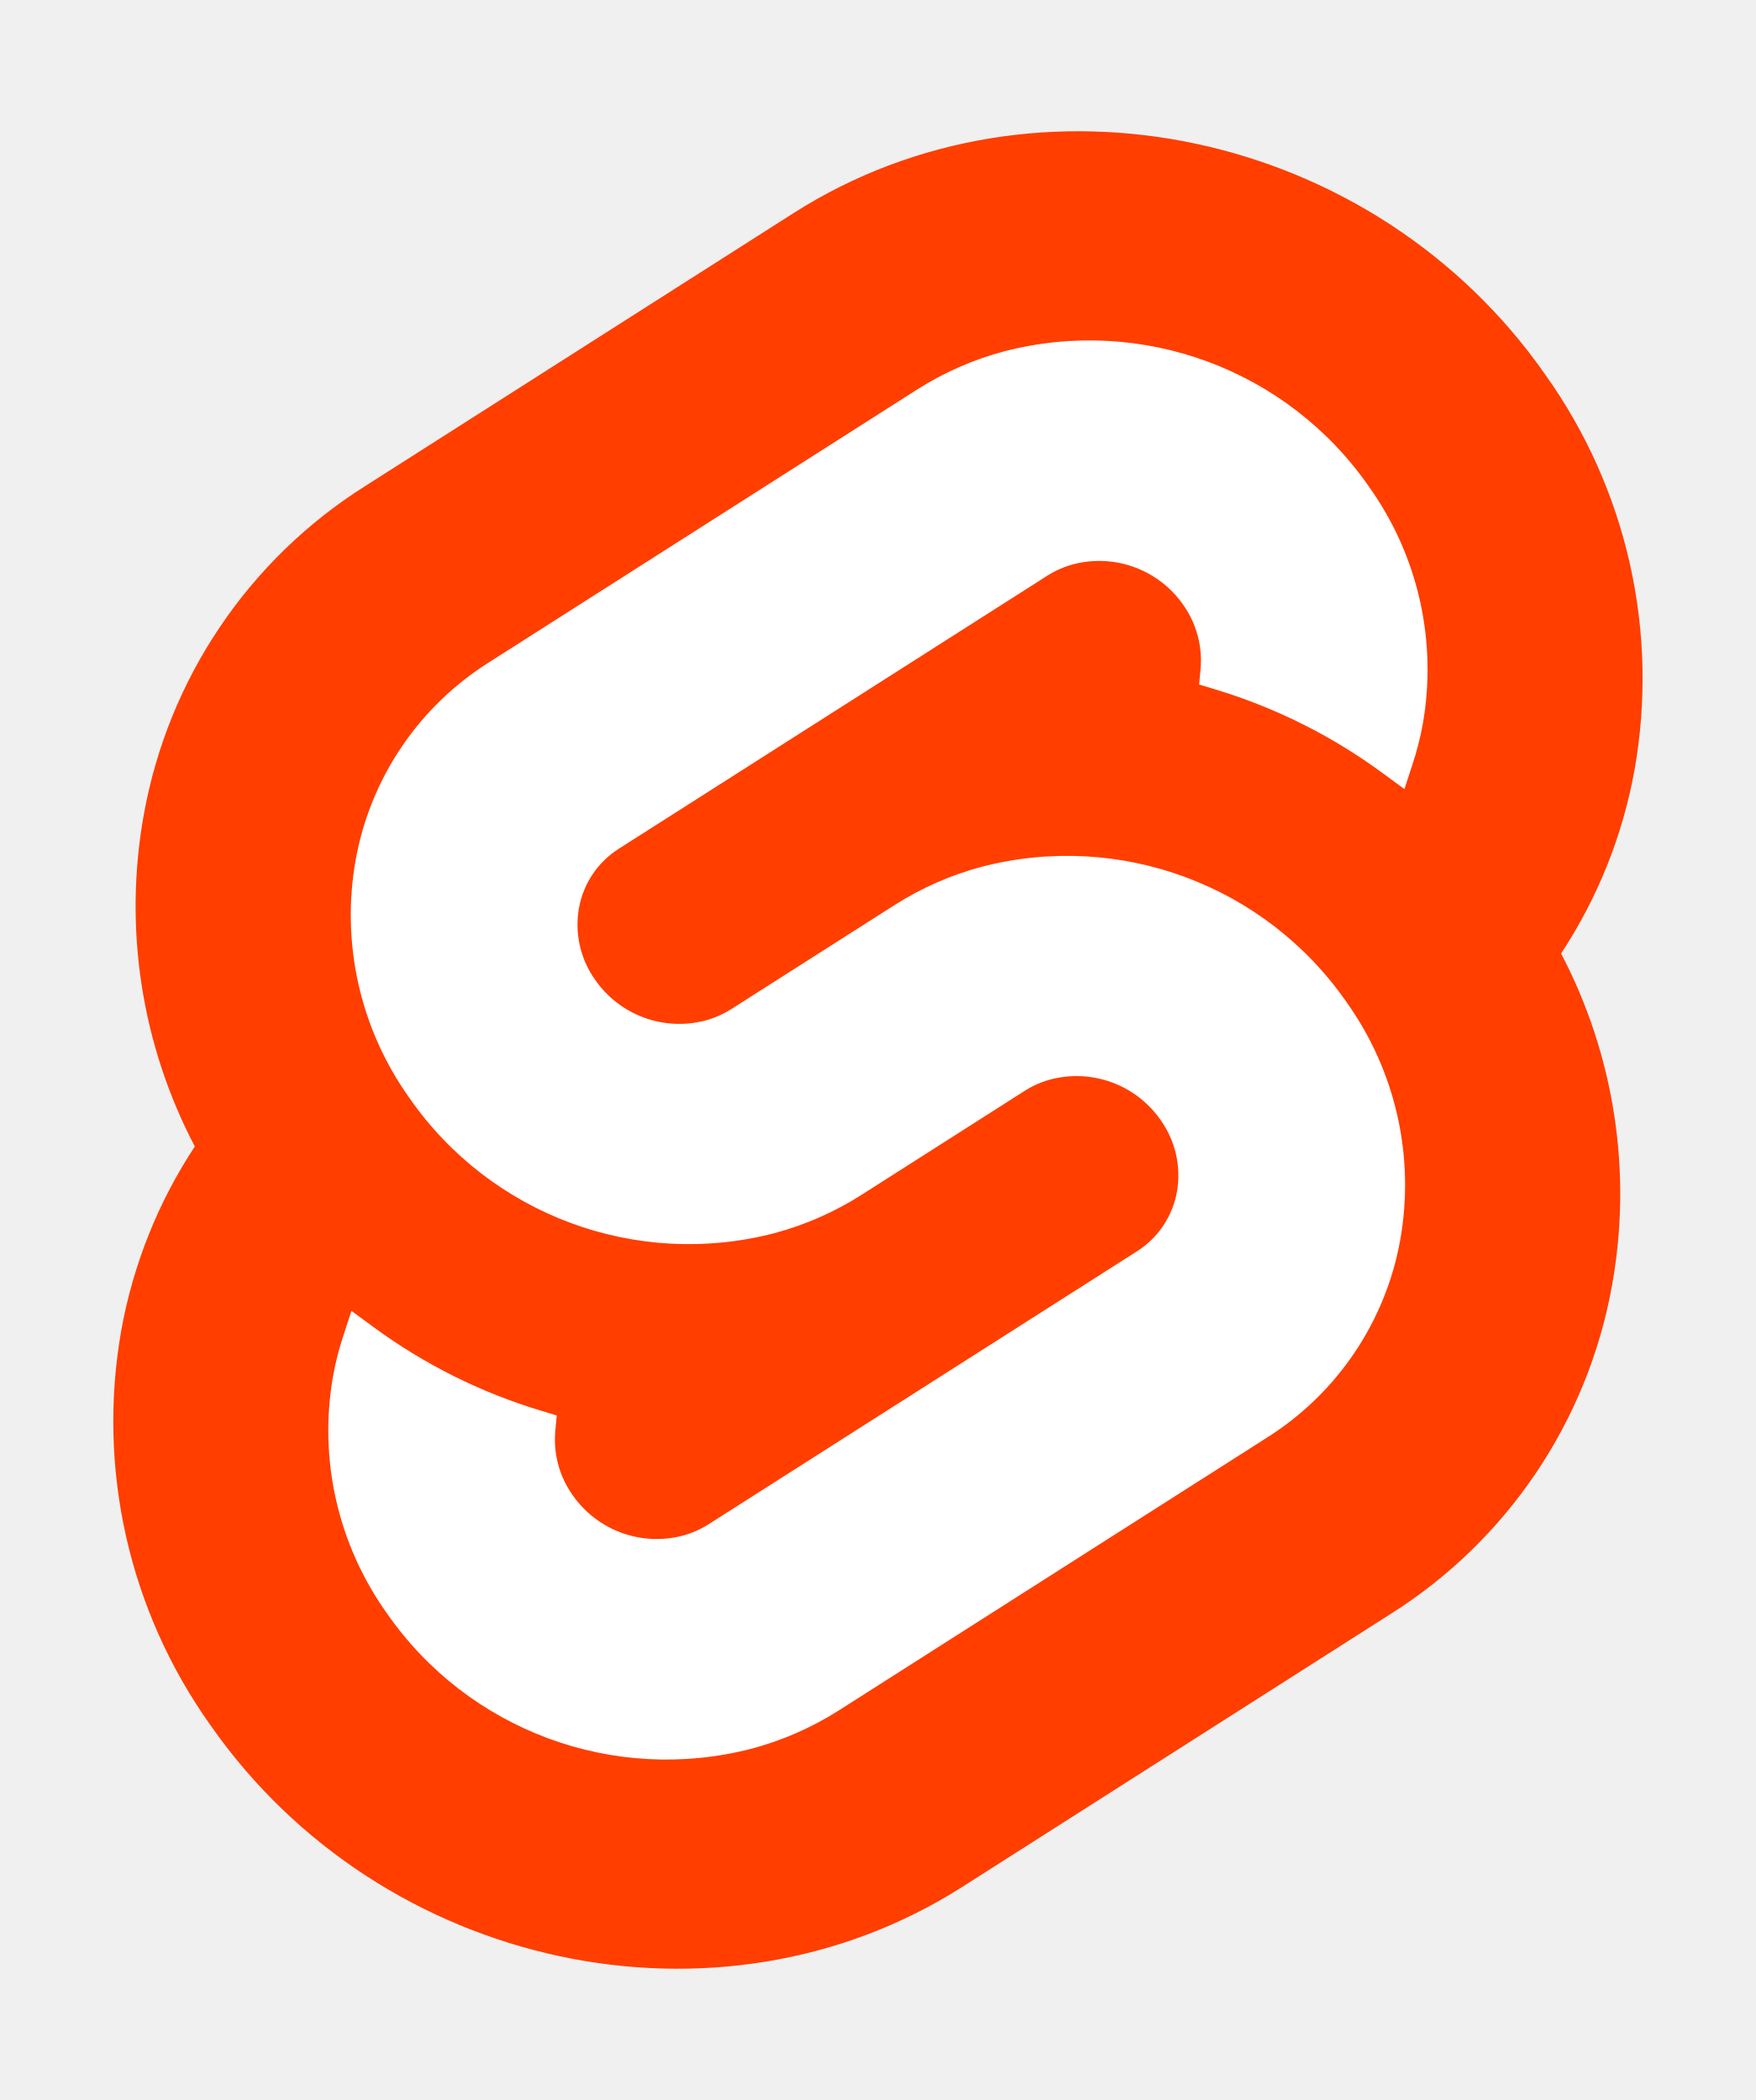
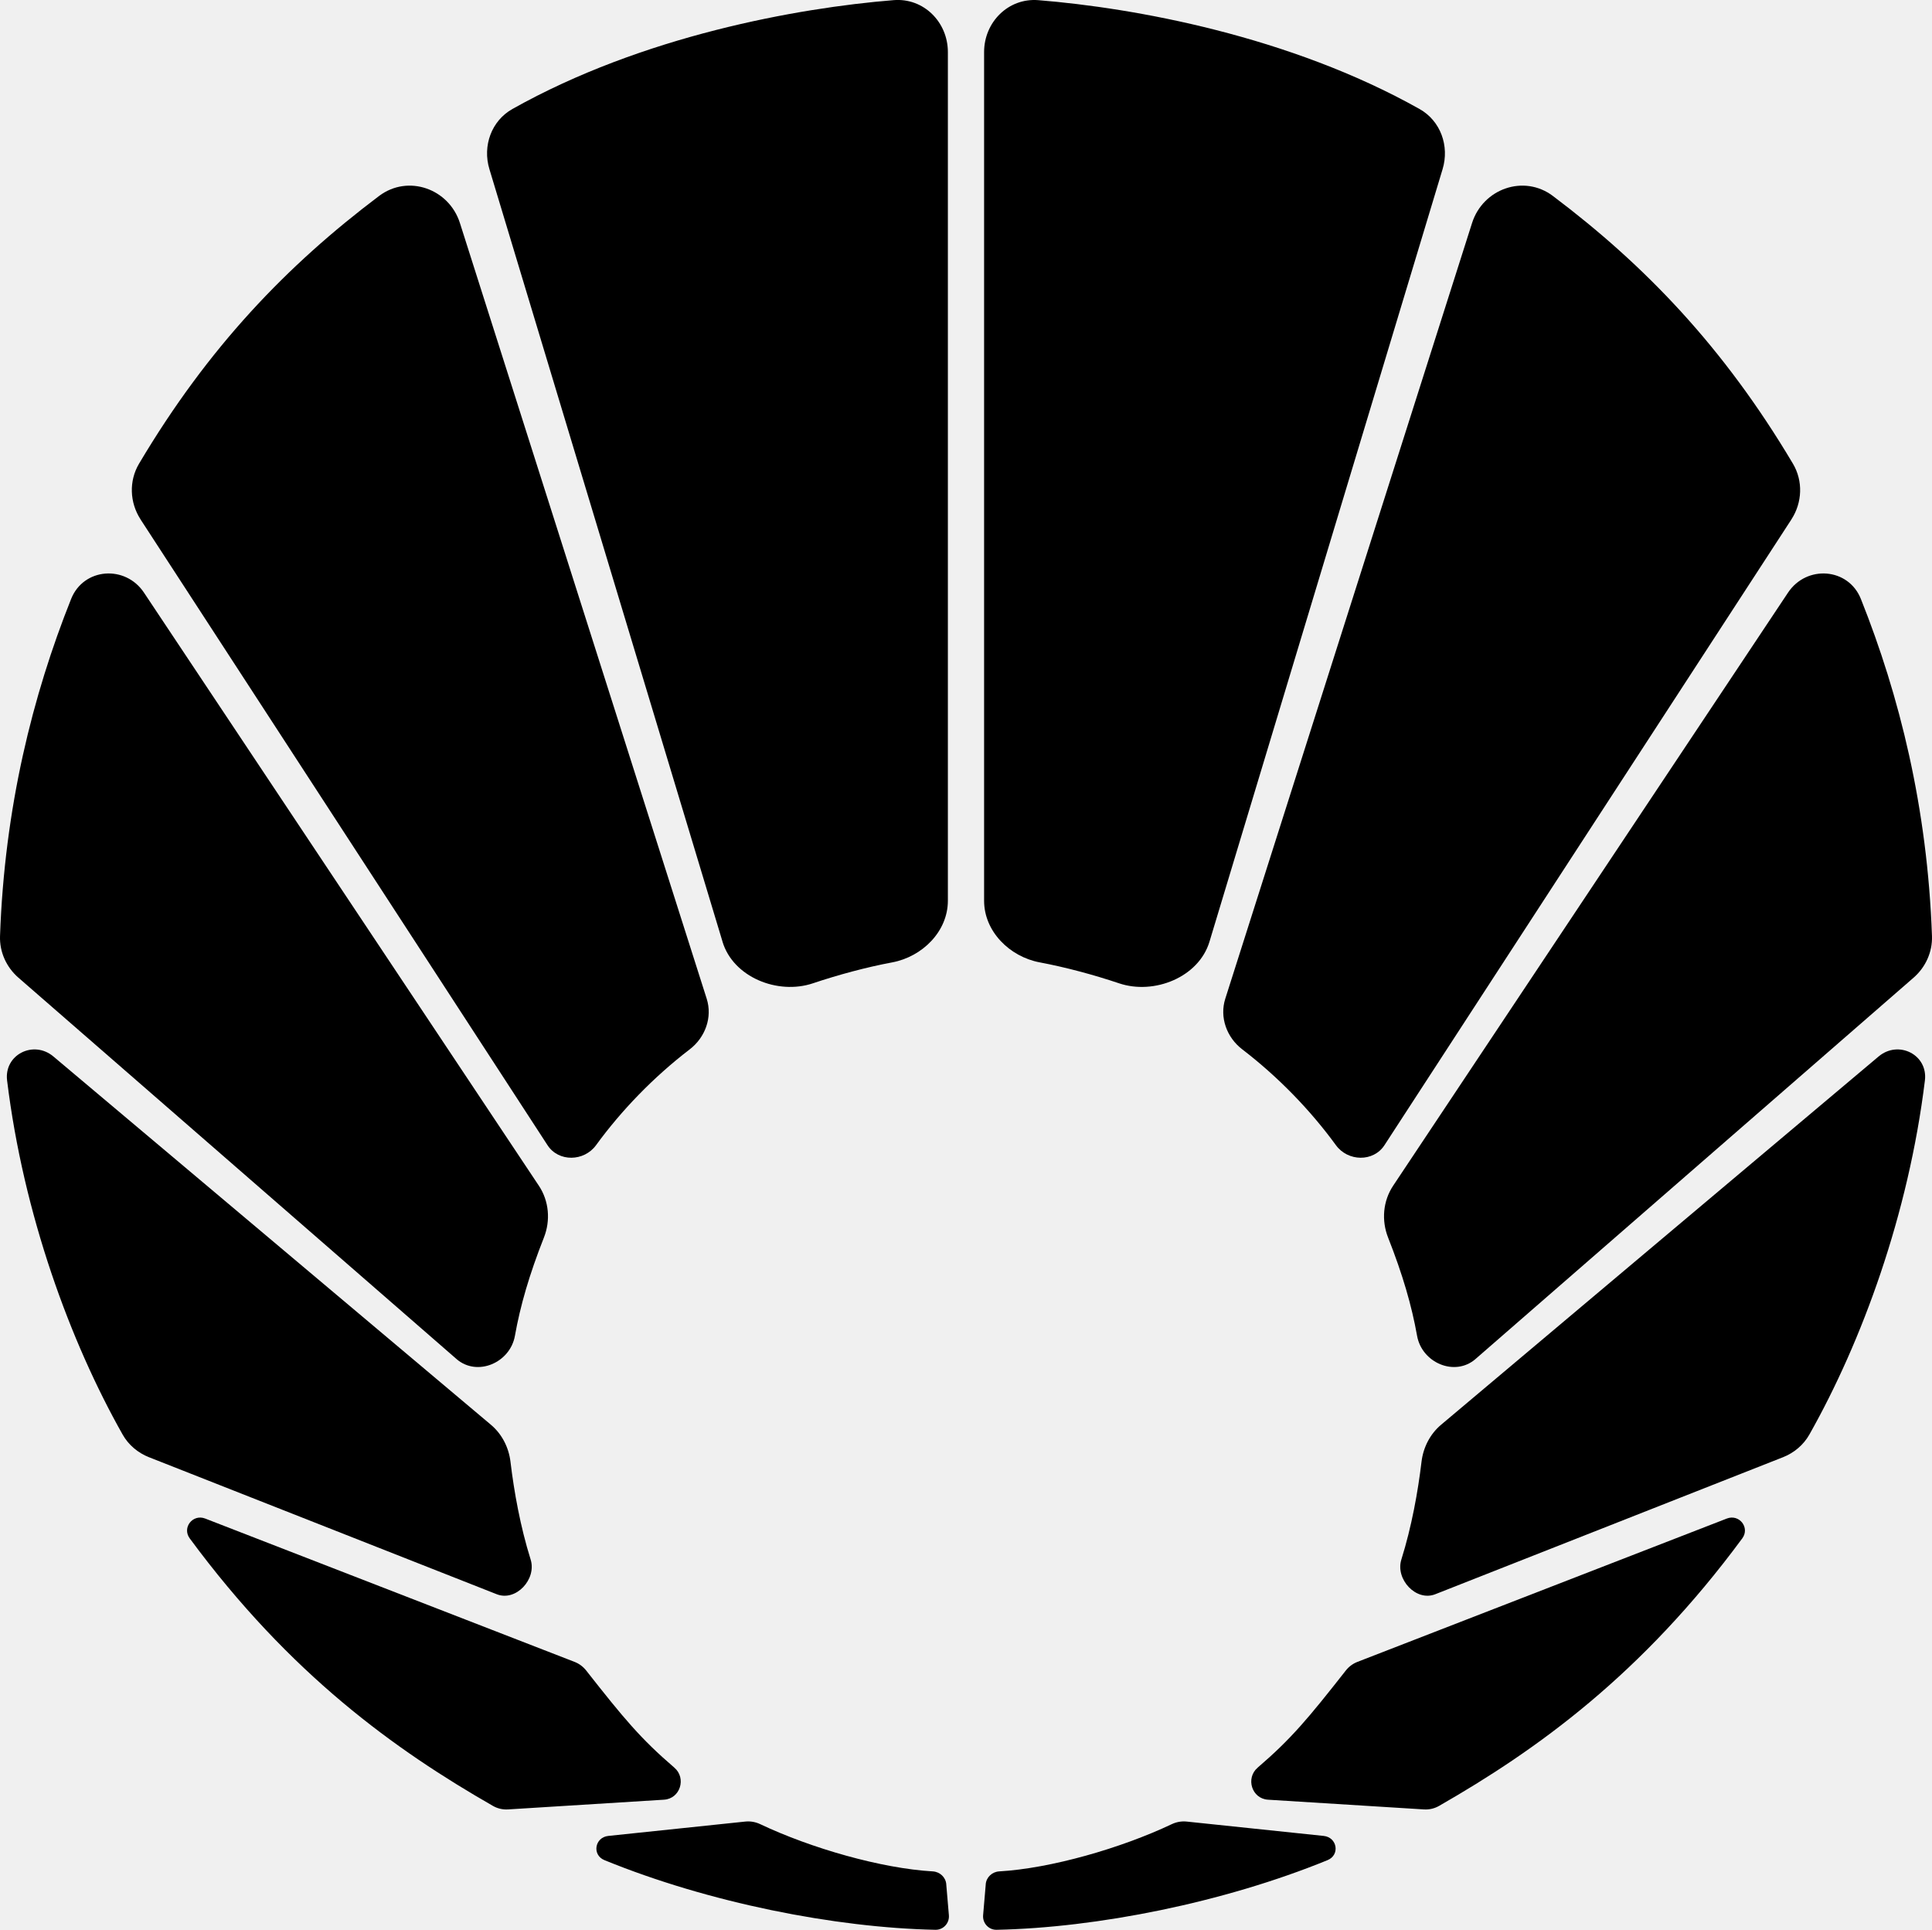
- <svg xmlns="http://www.w3.org/2000/svg" width="107" height="128" viewBox="0 0 107 128">
-   <path d="M94.157 22.819c-10.4-14.885-30.94-19.297-45.792-9.835L22.282 29.608A29.92 29.92 0 0 0 8.764 49.65a31.5 31.5 0 0 0 3.108 20.231 30 30 0 0 0-4.477 11.183 31.9 31.9 0 0 0 5.448 24.116c10.402 14.887 30.942 19.297 45.791 9.835l26.083-16.624A29.92 29.92 0 0 0 98.235 78.35a31.53 31.53 0 0 0-3.105-20.232 30 30 0 0 0 4.474-11.182 31.88 31.88 0 0 0-5.447-24.116" style="fill:#ff3e00" />
-   <path d="M45.817 106.582a20.72 20.72 0 0 1-22.237-8.243 19.17 19.17 0 0 1-3.277-14.503 18 18 0 0 1 .624-2.435l.49-1.498 1.337.981a33.6 33.6 0 0 0 10.203 5.098l.97.294-.09.968a5.85 5.85 0 0 0 1.052 3.878 6.24 6.24 0 0 0 6.695 2.485 5.8 5.8 0 0 0 1.603-.704L69.27 76.28a5.43 5.43 0 0 0 2.45-3.631 5.8 5.8 0 0 0-.987-4.371 6.24 6.24 0 0 0-6.698-2.487 5.7 5.7 0 0 0-1.6.704l-9.953 6.345a19 19 0 0 1-5.296 2.326 20.72 20.72 0 0 1-22.237-8.243 19.17 19.17 0 0 1-3.277-14.502 17.99 17.99 0 0 1 8.13-12.052l26.081-16.623a19 19 0 0 1 5.3-2.329 20.72 20.72 0 0 1 22.237 8.243 19.17 19.17 0 0 1 3.277 14.503 18 18 0 0 1-.624 2.435l-.49 1.498-1.337-.98a33.6 33.6 0 0 0-10.203-5.1l-.97-.294.09-.968a5.86 5.86 0 0 0-1.052-3.878 6.24 6.24 0 0 0-6.696-2.485 5.8 5.8 0 0 0-1.602.704L37.73 51.72a5.42 5.42 0 0 0-2.449 3.63 5.79 5.79 0 0 0 .986 4.372 6.24 6.24 0 0 0 6.698 2.486 5.8 5.8 0 0 0 1.602-.704l9.952-6.342a19 19 0 0 1 5.295-2.328 20.72 20.72 0 0 1 22.237 8.242 19.17 19.17 0 0 1 3.277 14.503 18 18 0 0 1-8.13 12.053l-26.081 16.622a19 19 0 0 1-5.3 2.328" style="fill:#fff" />
+ <svg xmlns="http://www.w3.org/2000/svg" width="71.1" height="71.007" viewBox="0 0 71.1 71.007" fill="none" version="1.1" id="svg31">
+   <style>
+ 		path {
+ 			fill: black;
+ 		}
+ 		@media (prefers-color-scheme: dark) {
+ 			path {
+ 				fill: white;
+ 			}
+ 		}
+ 	</style>
+   <defs id="defs31" />
+   <path d="m 26.59,34.649 -8.58,-28.429 c -0.257,-0.85 0.074,-1.775 0.848,-2.21 4.782,-2.687 10.487,-3.719 14.03,-4.005 1.101,-0.089 1.995,0.806 1.995,1.911 V 33.143 c 0,1.129 -0.939,2.06 -2.049,2.268 -0.958,0.179 -1.992,0.459 -2.918,0.77 -1.294,0.434 -2.933,-0.225 -3.327,-1.531 z" id="path20" />
+   <path d="m 53.09,6.221 -8.58,28.429 c -0.394,1.306 -2.034,1.966 -3.327,1.531 -0.926,-0.311 -1.96,-0.59 -2.918,-0.77 -1.11,-0.208 -2.049,-1.139 -2.049,-2.268 V 1.917 c 0,-1.105 0.894,-1.999 1.995,-1.911 3.543,0.285 9.248,1.318 14.03,4.005 0.774,0.435 1.105,1.36 0.849,2.21 z" id="path21" />
+   <path d="m 65.926,19.113 -14.976,23.024 c -0.408,0.627 -1.345,0.605 -1.786,5e-4 -0.928,-1.273 -2.109,-2.501 -3.449,-3.528 -0.57,-0.437 -0.841,-1.177 -0.623,-1.862 l 9.081,-28.54 c 0.403,-1.268 1.911,-1.798 2.974,-0.998 3.386,2.55 6.288,5.563 8.835,9.852 0.378,0.636 0.346,1.431 -0.057,2.051 z" id="path22" />
+   <path d="m 54.303,50.003 16.12,-14.03 c 0.442,-0.385 0.697,-0.946 0.676,-1.532 -0.167,-4.73 -1.199,-8.852 -2.616,-12.402 -0.459,-1.15 -1.997,-1.262 -2.683,-0.231 l -14.53,21.82 c -0.376,0.564 -0.435,1.279 -0.186,1.91 0.538,1.364 0.869,2.505 1.066,3.612 0.177,0.996 1.391,1.517 2.154,0.853 z" id="path23" />
+   <path d="m 65.611,53.621 -12.791,5.039 c -0.707,0.279 -1.476,-0.552 -1.248,-1.278 0.378,-1.204 0.61,-2.493 0.741,-3.592 0.063,-0.53 0.313,-1.023 0.722,-1.367 l 16.098,-13.548 c 0.732,-0.616 1.822,-0.069 1.706,0.88 -0.603,4.928 -2.317,9.604 -4.251,13.028 -0.217,0.385 -0.565,0.676 -0.976,0.838 z" id="path24" />
+   <path d="m 36.277,69.33 -0.097,1.141 c -0.025,0.291 0.204,0.542 0.496,0.536 3.691,-0.076 8.345,-0.996 12.18,-2.563 0.465,-0.19 0.357,-0.839 -0.143,-0.891 l -5.041,-0.528 c -0.19,-0.02 -0.38,0.015 -0.553,0.097 -1.862,0.883 -4.452,1.627 -6.346,1.736 -0.259,0.015 -0.475,0.213 -0.497,0.472 z" fill="#2a2a2c" id="path25" />
+   <path d="m 52.403,66.578 -5.74,-0.358 c -0.595,-0.037 -0.832,-0.791 -0.379,-1.18 1.237,-1.062 1.861,-1.813 3.244,-3.574 0.111,-0.141 0.258,-0.251 0.426,-0.316 l 13.595,-5.275 c 0.458,-0.177 0.86,0.336 0.568,0.731 -3.698,5.012 -7.555,7.779 -11.16,9.844 -0.168,0.096 -0.361,0.14 -0.554,0.128 z" id="path26" />
+   <path d="m 5.173,19.113 14.976,23.024 c 0.408,0.627 1.345,0.605 1.786,5e-4 0.928,-1.273 2.109,-2.501 3.449,-3.528 0.57,-0.437 0.841,-1.177 0.623,-1.862 l -9.081,-28.54 c -0.403,-1.268 -1.911,-1.798 -2.974,-0.998 -3.386,2.55 -6.288,5.563 -8.835,9.852 -0.378,0.636 -0.346,1.431 0.057,2.051 z" fill="#2a2a2c" id="path27" />
+   <path d="m 16.797,50.003 -16.12,-14.03 c -0.442,-0.385 -0.697,-0.946 -0.676,-1.532 0.167,-4.73 1.199,-8.852 2.616,-12.402 0.459,-1.15 1.997,-1.262 2.683,-0.231 l 14.53,21.82 c 0.376,0.564 0.435,1.279 0.186,1.91 -0.538,1.364 -0.869,2.505 -1.066,3.612 -0.177,0.996 -1.391,1.517 -2.154,0.853 z" id="path28" />
+   <path d="m 5.489,53.621 12.791,5.039 c 0.707,0.279 1.476,-0.552 1.248,-1.278 -0.378,-1.204 -0.61,-2.493 -0.741,-3.592 -0.063,-0.53 -0.313,-1.023 -0.722,-1.367 l -16.098,-13.548 c -0.732,-0.616 -1.822,-0.069 -1.706,0.88 0.603,4.928 2.317,9.604 4.251,13.028 0.217,0.385 0.565,0.676 0.976,0.838 z" id="path29" />
+   <path d="m 34.823,69.33 0.097,1.141 c 0.025,0.291 -0.204,0.542 -0.496,0.536 -3.691,-0.076 -8.345,-0.996 -12.18,-2.563 -0.465,-0.19 -0.357,-0.839 0.143,-0.891 l 5.041,-0.528 c 0.19,-0.02 0.381,0.015 0.553,0.097 1.862,0.883 4.453,1.627 6.346,1.736 0.259,0.015 0.475,0.213 0.497,0.472 z" id="path30" />
+   <path d="m 18.697,66.578 5.74,-0.358 c 0.595,-0.037 0.832,-0.791 0.379,-1.18 -1.237,-1.062 -1.861,-1.813 -3.244,-3.574 -0.111,-0.141 -0.258,-0.251 -0.426,-0.316 l -13.595,-5.275 c -0.457,-0.177 -0.86,0.336 -0.568,0.731 3.698,5.012 7.555,7.779 11.16,9.844 0.168,0.096 0.361,0.14 0.554,0.128 z" id="path31" />
</svg>
